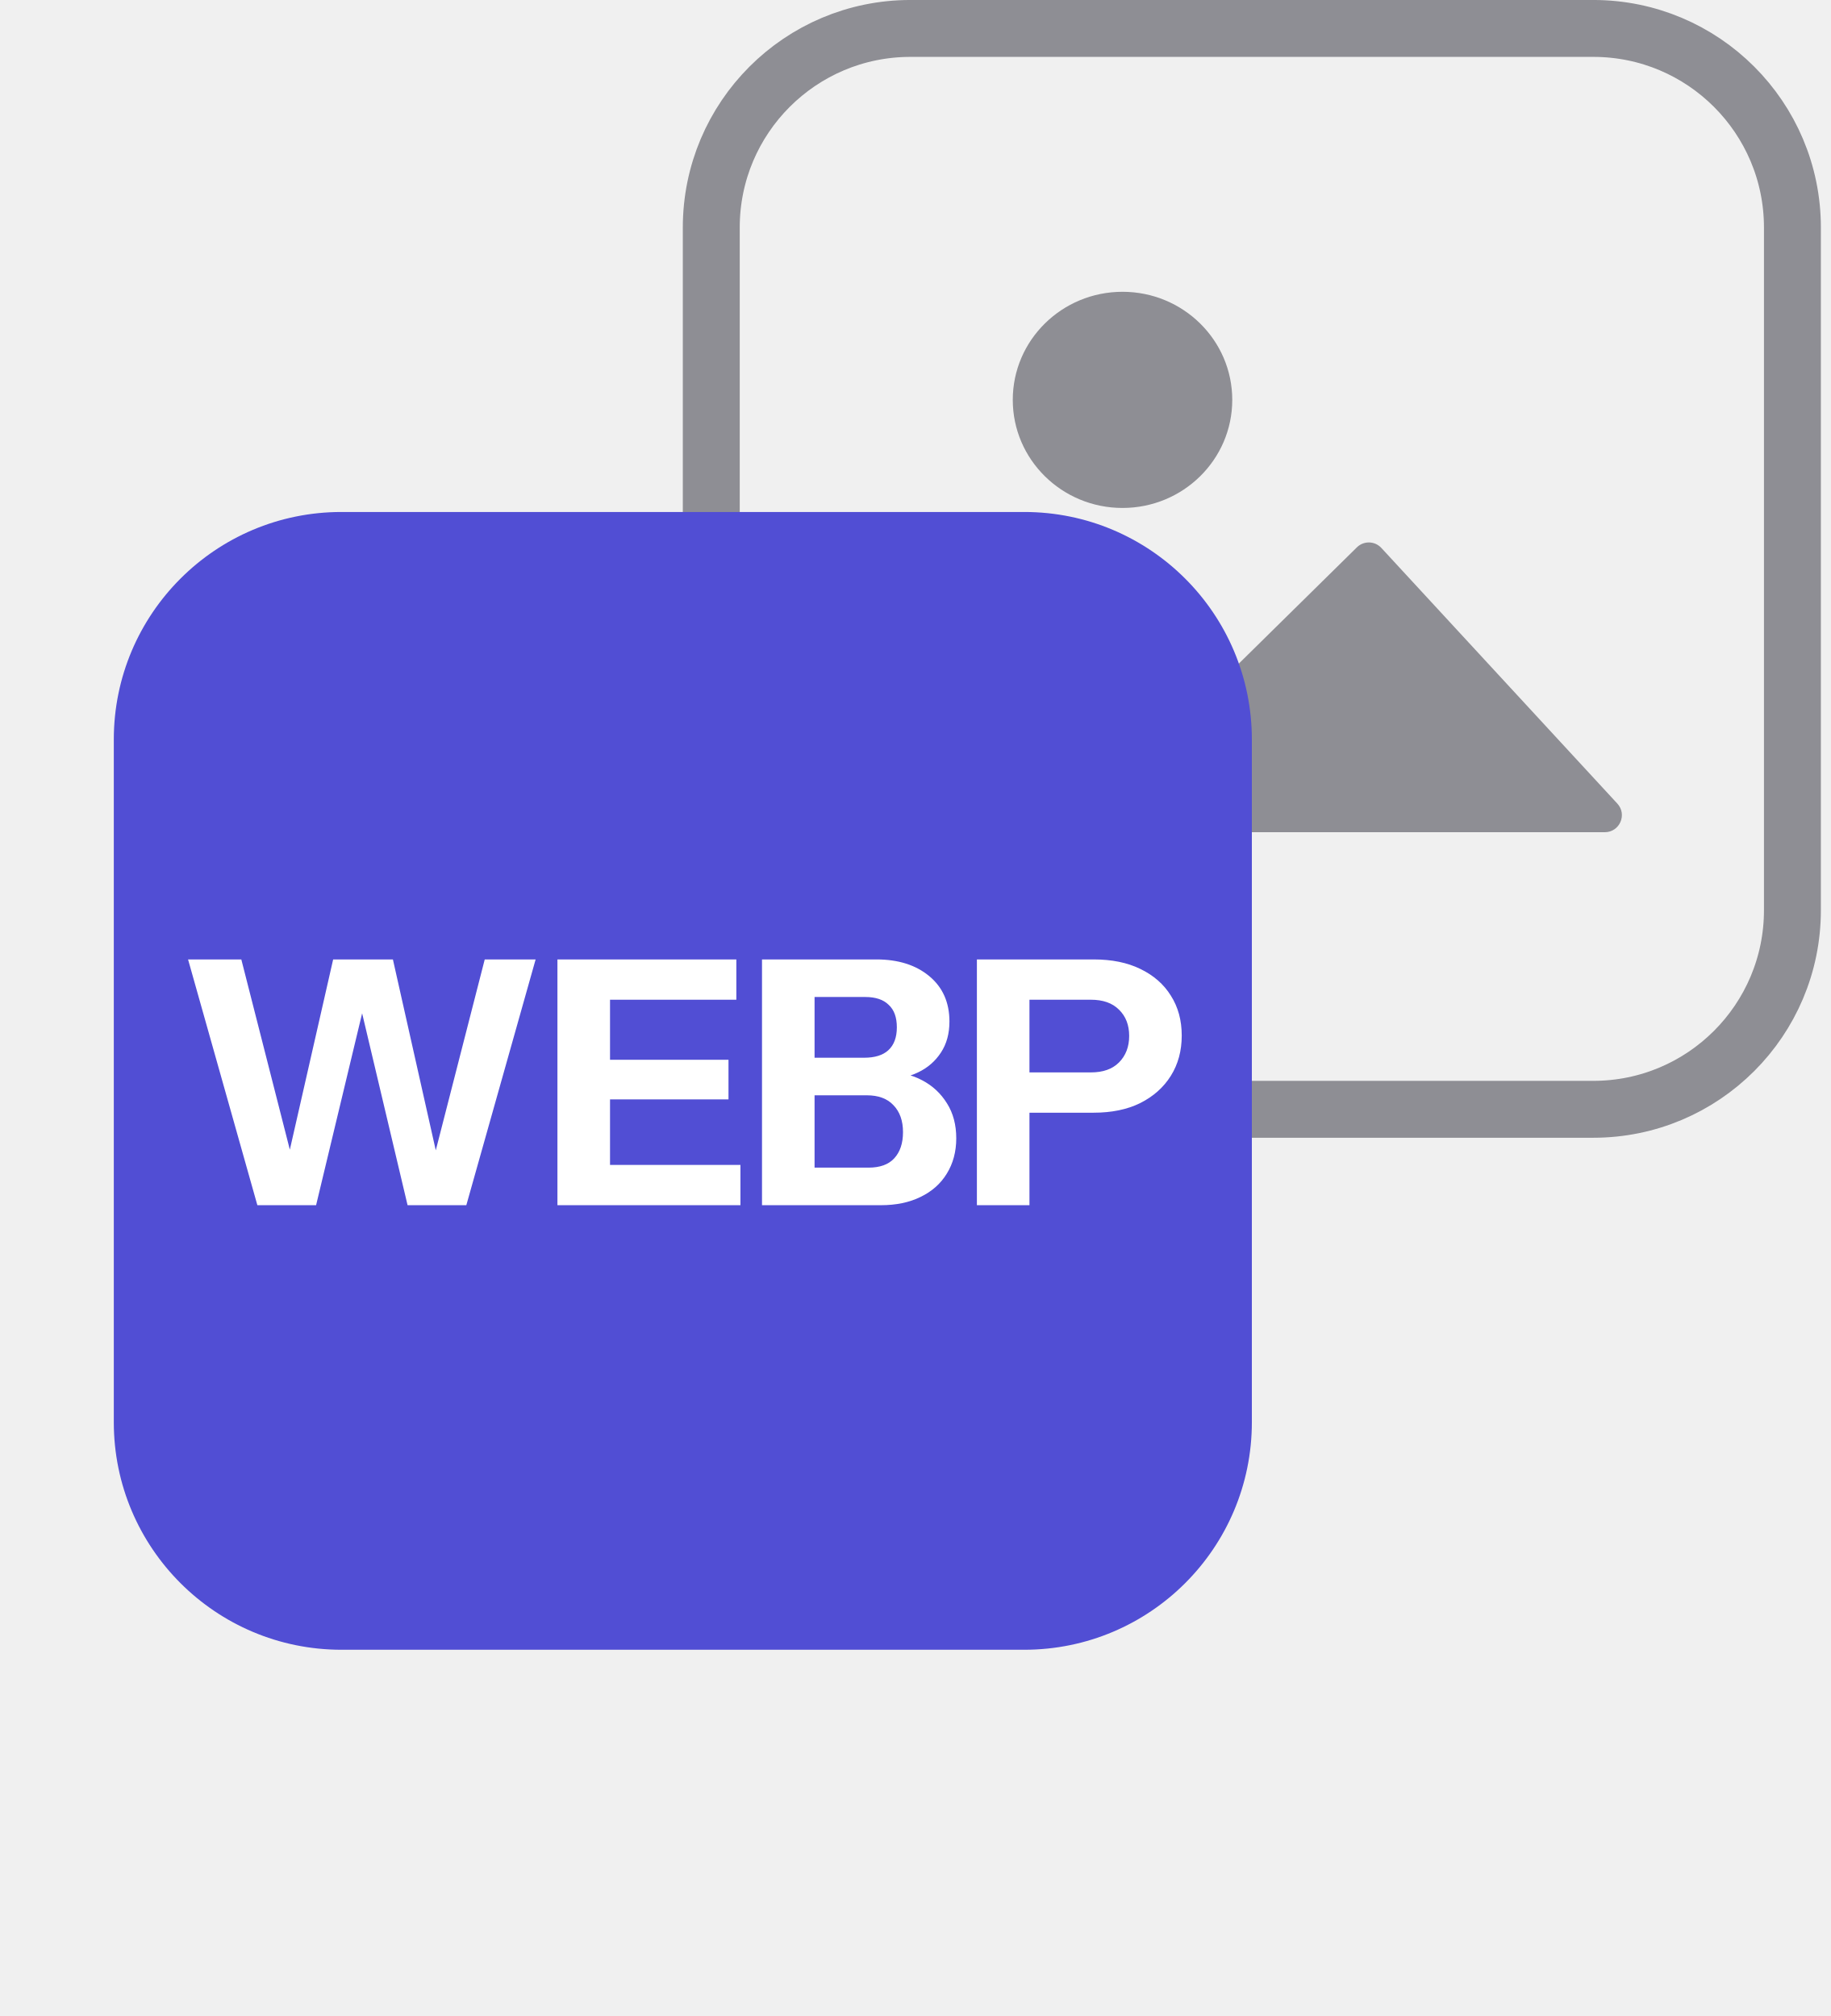
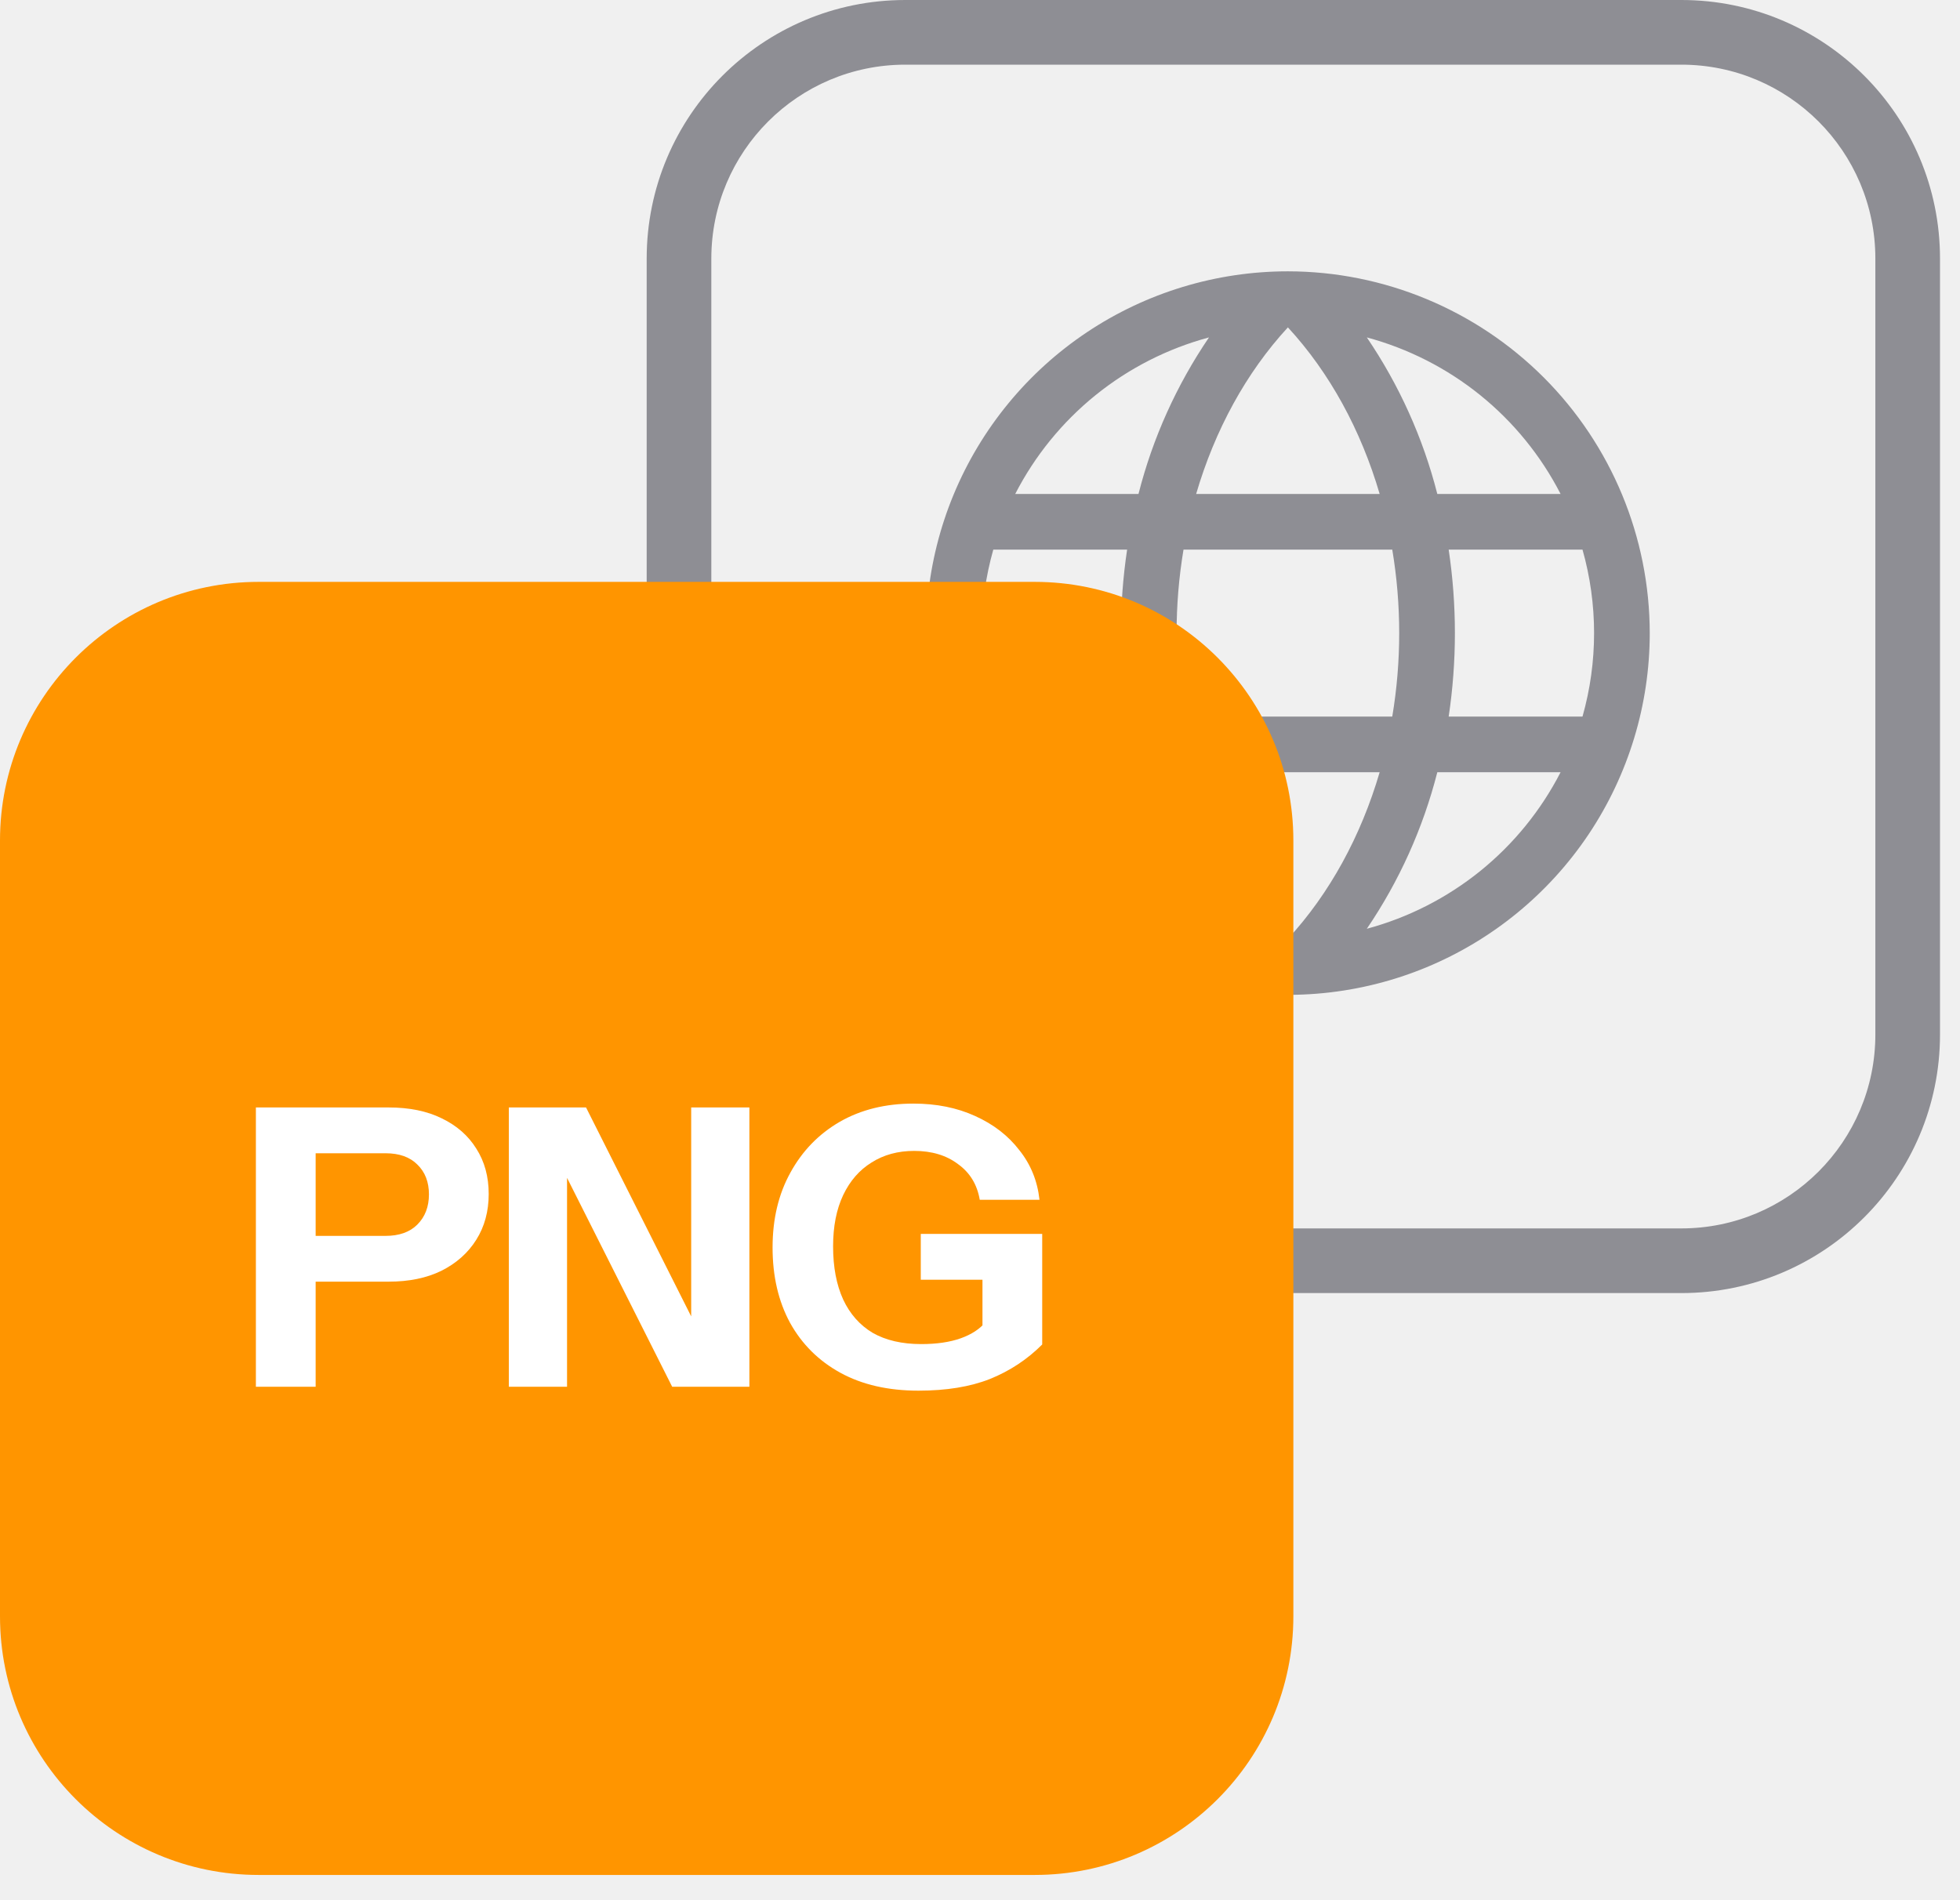
- <svg xmlns="http://www.w3.org/2000/svg" width="69" height="76" viewBox="0 0 69 76" fill="none">
-   <rect x="26.807" y="1.072" width="40.747" height="40.747" rx="7.506" stroke="#8E8E94" stroke-width="2.145" />
-   <path d="M39.72 23.859C39.457 23.536 38.961 23.544 38.708 23.875L33.786 30.34C33.464 30.764 33.766 31.373 34.298 31.373H60.483C61.043 31.373 61.336 30.706 60.955 30.294L52.062 20.657C51.816 20.389 51.397 20.379 51.138 20.635L43.844 27.82C43.574 28.087 43.133 28.062 42.893 27.768L39.72 23.859Z" fill="#8E8E94" />
-   <path d="M38.17 15.075C38.17 17.325 40.022 19.149 42.306 19.149C44.59 19.149 46.442 17.325 46.442 15.075C46.442 12.824 44.59 11 42.306 11C40.022 11 38.17 12.824 38.17 15.075Z" fill="#8E8E94" />
-   <rect x="4.289" y="19.301" width="42.892" height="42.892" rx="8.578" fill="#514ED4" />
-   <path d="M9.7 45.434L7.088 36.169H9.095L11.257 44.649H10.626L12.556 36.169H14.808L16.712 44.649H16.095L18.269 36.169H20.187L17.575 45.434H15.361L13.393 37.121H13.907L11.913 45.434H9.7ZM21.009 45.434V36.169H22.991V45.434H21.009ZM21.936 45.434V43.916H27.906V45.434H21.936ZM21.936 41.445V39.952H27.456V41.445H21.936ZM21.936 37.688V36.169H27.752V37.688H21.936ZM30.34 45.434V44.018H32.733C33.162 44.018 33.484 43.903 33.699 43.671C33.922 43.431 34.033 43.1 34.033 42.68C34.033 42.251 33.913 41.912 33.673 41.664C33.441 41.415 33.107 41.291 32.669 41.291H30.34V39.875H32.566C32.969 39.875 33.274 39.781 33.48 39.592C33.694 39.395 33.801 39.107 33.801 38.73C33.801 38.352 33.699 38.069 33.493 37.881C33.295 37.683 32.999 37.585 32.605 37.585H30.34V36.169H33.029C33.853 36.169 34.518 36.379 35.024 36.8C35.53 37.22 35.783 37.791 35.783 38.511C35.783 38.966 35.676 39.356 35.461 39.682C35.247 40.008 34.96 40.257 34.599 40.428C34.239 40.6 33.836 40.686 33.39 40.686L33.454 40.416C33.934 40.416 34.368 40.519 34.754 40.724C35.148 40.93 35.461 41.222 35.693 41.599C35.925 41.968 36.04 42.406 36.04 42.912C36.04 43.418 35.92 43.864 35.68 44.25C35.449 44.627 35.118 44.919 34.689 45.125C34.269 45.331 33.772 45.434 33.197 45.434H30.34ZM28.719 45.434V36.169H30.7V45.434H28.719ZM36.818 45.434V36.169H41.218C41.905 36.169 42.492 36.289 42.981 36.529C43.479 36.77 43.861 37.104 44.127 37.533C44.401 37.962 44.538 38.464 44.538 39.039C44.538 39.614 44.401 40.12 44.127 40.557C43.852 40.995 43.466 41.338 42.968 41.587C42.48 41.827 41.896 41.947 41.218 41.947H38.388V40.428H41.115C41.57 40.428 41.922 40.304 42.171 40.055C42.428 39.798 42.557 39.463 42.557 39.052C42.557 38.64 42.428 38.309 42.171 38.061C41.922 37.812 41.57 37.688 41.115 37.688H38.799V45.434H36.818Z" fill="white" />
+ <svg xmlns="http://www.w3.org/2000/svg" width="65" height="63" viewBox="0 0 65 63" fill="none">
+   <path fill-rule="evenodd" clip-rule="evenodd" d="M55.759 2.145H30.024C26.471 2.145 23.59 5.025 23.59 8.578V34.313C23.59 37.867 26.471 40.747 30.024 40.747H55.759C59.312 40.747 62.193 37.867 62.193 34.313V8.578C62.193 5.025 59.312 2.145 55.759 2.145ZM30.024 0C25.286 0 21.446 3.841 21.446 8.578V34.313C21.446 39.051 25.286 42.892 30.024 42.892H55.759C60.497 42.892 64.337 39.051 64.337 34.313V8.578C64.337 3.841 60.497 0 55.759 0H30.024Z" fill="#8E8E94" />
+   <path d="M42.711 9C40.338 9 38.017 9.704 36.044 11.022C34.071 12.341 32.533 14.215 31.624 16.408C30.716 18.601 30.479 21.013 30.942 23.341C31.404 25.669 32.547 27.807 34.226 29.485C35.904 31.163 38.042 32.306 40.37 32.769C42.698 33.232 45.11 32.995 47.303 32.087C49.496 31.178 51.37 29.64 52.689 27.667C54.007 25.693 54.711 23.373 54.711 21C54.708 17.818 53.442 14.768 51.193 12.518C48.943 10.269 45.892 9.003 42.711 9ZM39.668 25.615H45.754C45.134 27.732 44.096 29.639 42.711 31.141C41.326 29.639 40.288 27.732 39.668 25.615ZM39.249 23.769C38.943 21.936 38.943 20.064 39.249 18.231H46.172C46.479 20.064 46.479 21.936 46.172 23.769H39.249ZM32.557 21C32.556 20.064 32.686 19.132 32.941 18.231H37.379C37.104 20.067 37.104 21.933 37.379 23.769H32.941C32.686 22.868 32.556 21.936 32.557 21ZM45.754 16.385H39.668C40.288 14.268 41.326 12.361 42.711 10.859C44.096 12.361 45.134 14.268 45.754 16.385ZM48.043 18.231H52.481C52.993 20.041 52.993 21.959 52.481 23.769H48.043C48.318 21.933 48.318 20.067 48.043 18.231ZM51.754 16.385H47.666C47.194 14.531 46.403 12.774 45.328 11.192C46.702 11.562 47.983 12.214 49.09 13.108C50.197 14.003 51.104 15.119 51.754 16.385ZM40.094 11.192C39.019 12.774 38.227 14.531 37.756 16.385H33.668C34.318 15.119 35.225 14.003 36.332 13.108C37.438 12.214 38.72 11.562 40.094 11.192ZM33.668 25.615H37.756C38.227 27.469 39.019 29.226 40.094 30.808C38.72 30.438 37.438 29.786 36.332 28.892C35.225 27.997 34.318 26.881 33.668 25.615ZM45.328 30.808C46.403 29.226 47.194 27.469 47.666 25.615H51.754C51.104 26.881 50.197 27.997 49.09 28.892C47.983 29.786 46.702 30.438 45.328 30.808Z" fill="#8E8E94" />
+   <path d="M0 27.88C0 23.142 3.841 19.301 8.578 19.301H34.313C39.051 19.301 42.892 23.142 42.892 27.88V53.614C42.892 58.352 39.051 62.193 34.313 62.193H8.578C3.841 62.193 0 58.352 0 53.614V27.88Z" fill="#FF9500" />
+   <path d="M30.459 46.129C29.455 46.129 28.593 45.931 27.872 45.537C27.152 45.142 26.594 44.589 26.2 43.877C25.814 43.165 25.621 42.333 25.621 41.38C25.621 40.437 25.818 39.609 26.212 38.897C26.607 38.176 27.152 37.615 27.847 37.212C28.55 36.808 29.365 36.607 30.291 36.607C31.055 36.607 31.737 36.744 32.337 37.018C32.947 37.293 33.435 37.67 33.804 38.151C34.182 38.623 34.405 39.172 34.473 39.798H32.492C32.406 39.292 32.166 38.897 31.771 38.614C31.385 38.322 30.901 38.176 30.317 38.176C29.777 38.176 29.305 38.305 28.902 38.562C28.499 38.811 28.186 39.172 27.962 39.643C27.739 40.115 27.628 40.681 27.628 41.342C27.628 42.028 27.739 42.616 27.962 43.105C28.186 43.585 28.512 43.954 28.94 44.211C29.378 44.46 29.914 44.584 30.549 44.584C31.064 44.584 31.501 44.52 31.861 44.392C32.222 44.263 32.496 44.083 32.685 43.851L34.563 44.597C34.066 45.095 33.487 45.477 32.826 45.743C32.174 46 31.385 46.129 30.459 46.129ZM32.582 44.597V42.05L32.981 42.449H30.536V40.93H34.563V44.597H32.582Z" fill="white" />
+   <path d="M16.875 46V36.735H19.435L23.553 44.919L22.922 45.074V36.735H24.852V46H22.292L18.174 37.816L18.805 37.662V46H16.875Z" fill="white" />
+   <path d="M8.486 46V36.735H12.887C13.573 36.735 14.161 36.855 14.65 37.096C15.147 37.336 15.529 37.67 15.795 38.099C16.07 38.528 16.207 39.03 16.207 39.605C16.207 40.179 16.07 40.686 15.795 41.123C15.521 41.561 15.134 41.904 14.637 42.153C14.148 42.393 13.565 42.513 12.887 42.513H10.056V40.995H12.784C13.239 40.995 13.59 40.87 13.839 40.621C14.097 40.364 14.225 40.029 14.225 39.618C14.225 39.206 14.097 38.876 13.839 38.627C13.59 38.378 13.239 38.254 12.784 38.254H10.468V46H8.486Z" fill="white" />
</svg>
